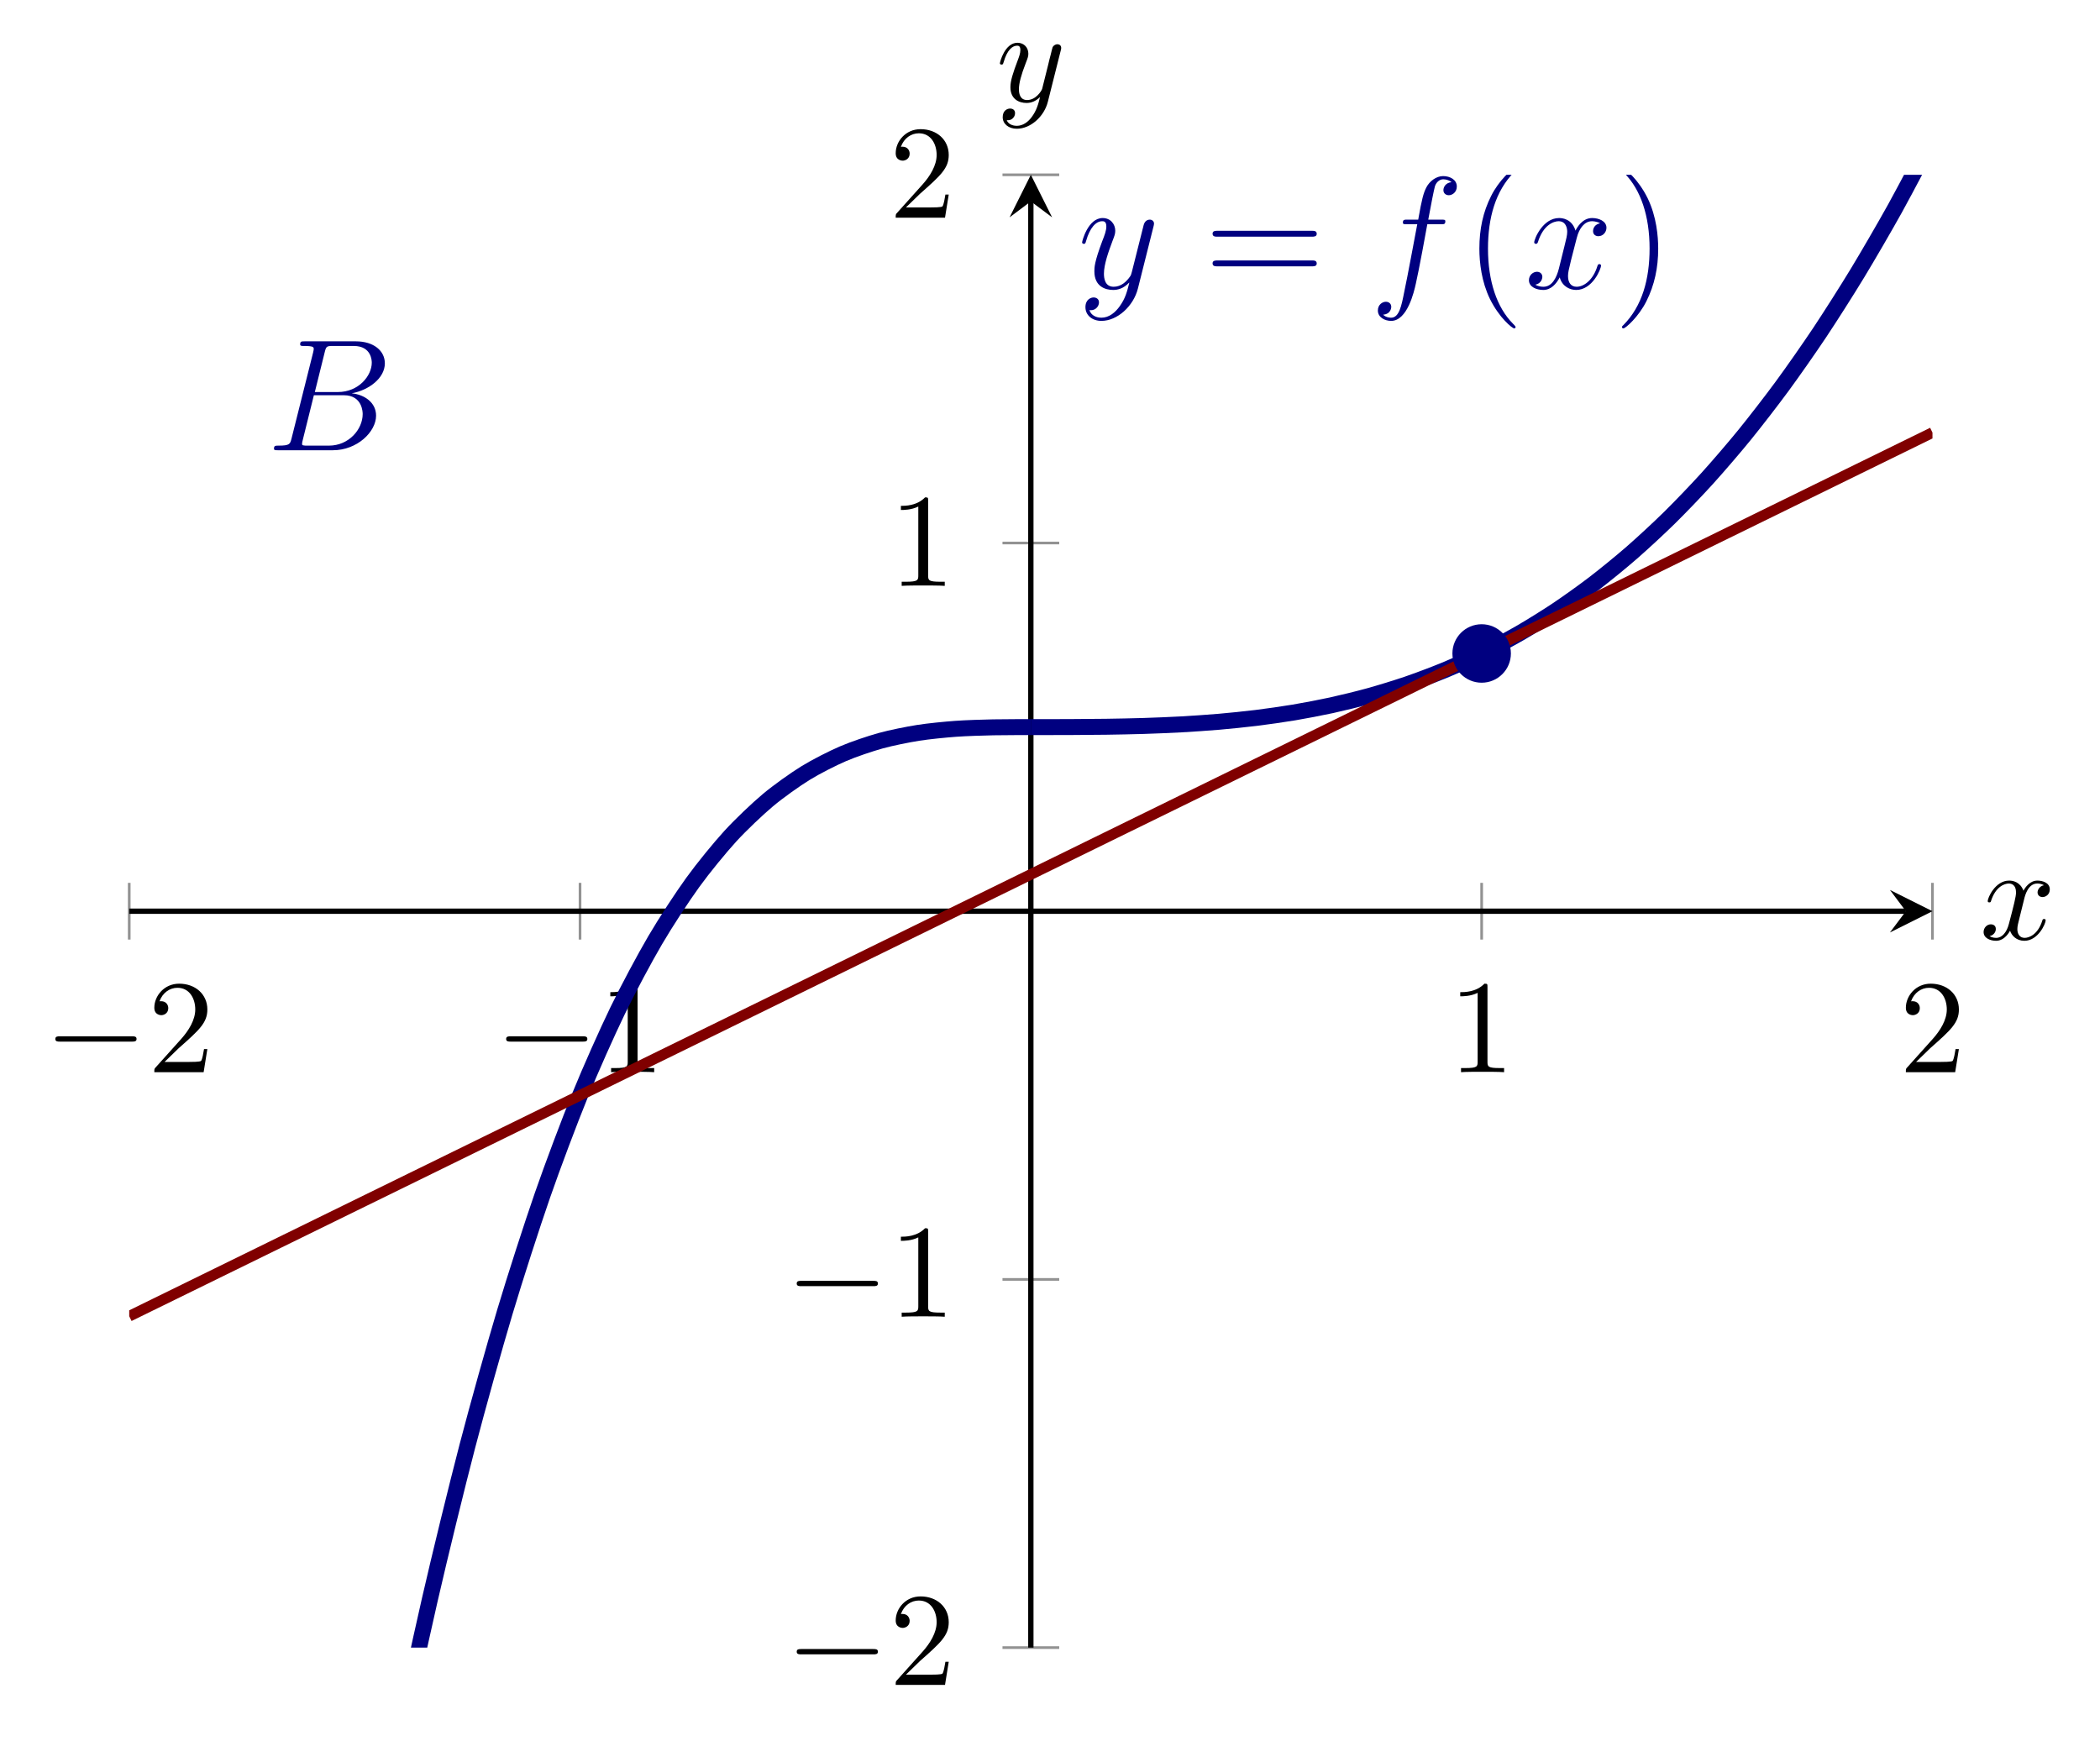
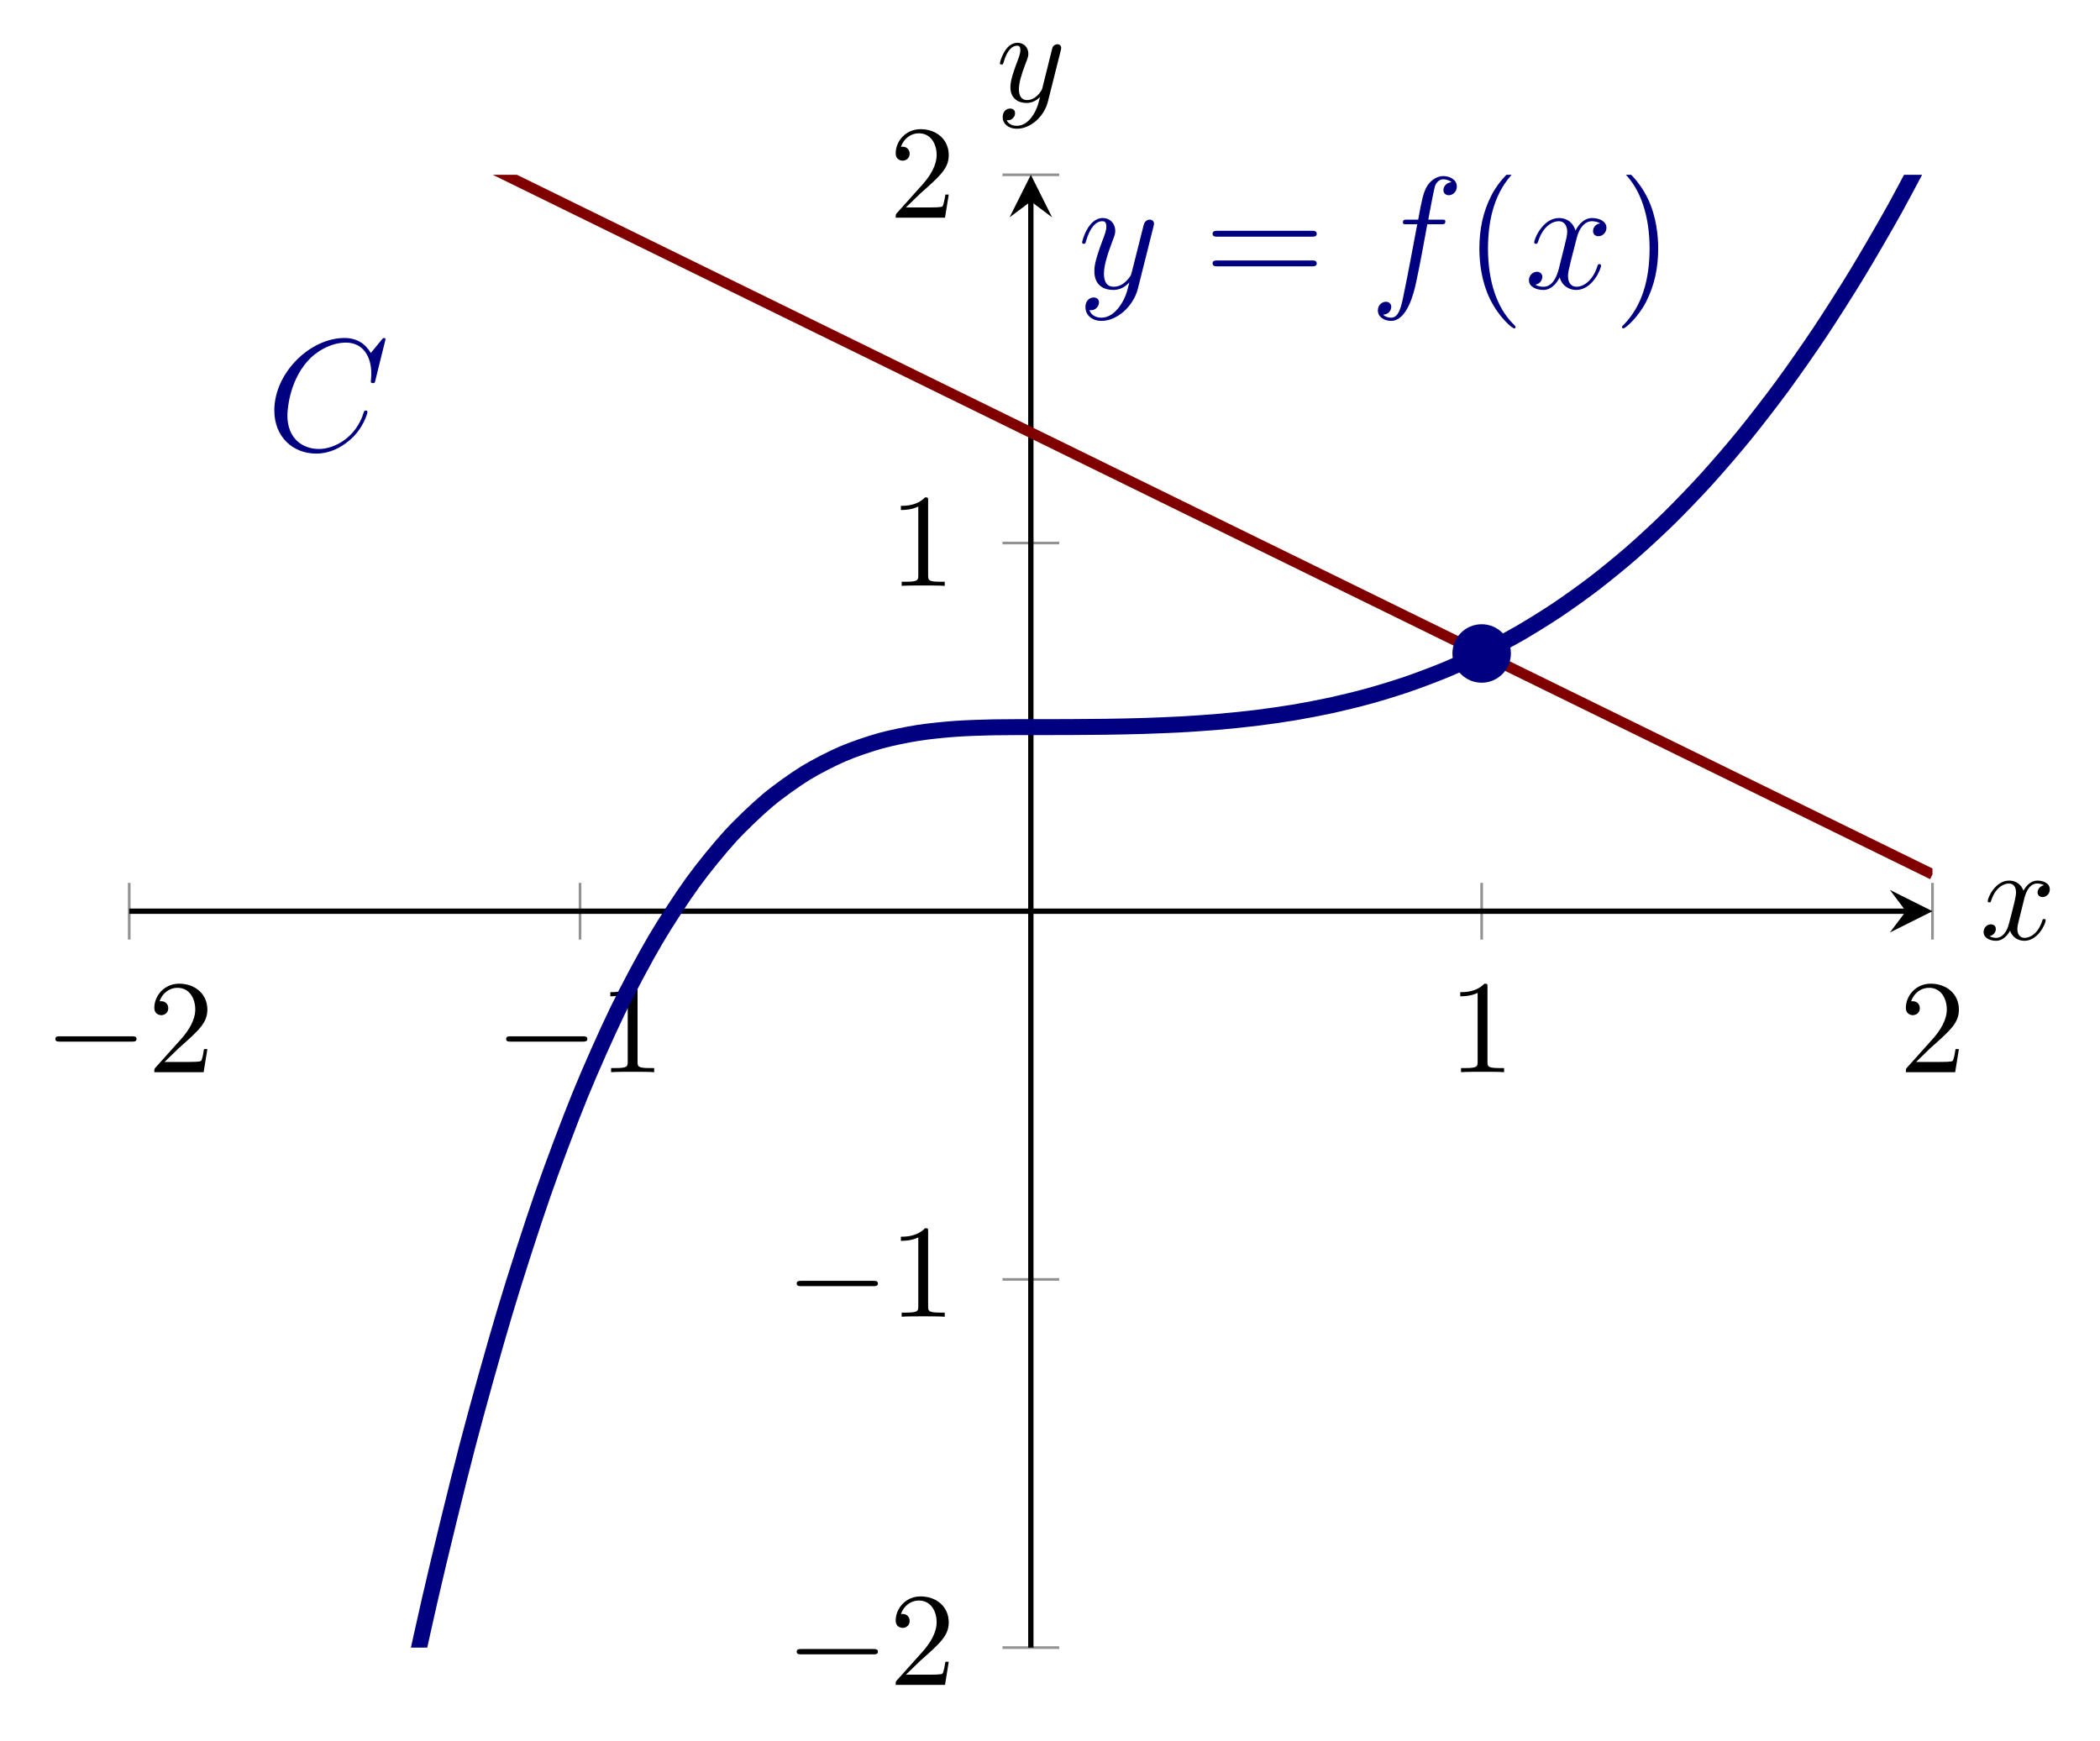
<svg xmlns="http://www.w3.org/2000/svg" xmlns:xlink="http://www.w3.org/1999/xlink" version="1.1" width="157.407pt" height="130.468pt" viewBox="0 0 157.407 130.468">
  <path transform="matrix(1,0,0,-1,9.686,275.341)" stroke-width=".199" stroke-linecap="butt" stroke-miterlimit="10" stroke-linejoin="miter" fill="none" stroke="#929292" d="M 0 204.902 L 0 209.154 M 33.791 204.902 L 33.791 209.154 M 101.373 204.902 L 101.373 209.154 M 135.164 204.902 L 135.164 209.154 " />
  <path transform="matrix(1,0,0,-1,9.686,275.341)" stroke-width=".199" stroke-linecap="butt" stroke-miterlimit="10" stroke-linejoin="miter" fill="none" stroke="#929292" d="M 65.456 151.821 L 69.708 151.821 M 65.456 179.424 L 69.708 179.424 M 65.456 234.632 L 69.708 234.632 M 65.456 262.236 L 69.708 262.236 " />
  <path transform="matrix(1,0,0,-1,9.686,275.341)" stroke-width=".399" stroke-linecap="butt" stroke-miterlimit="10" stroke-linejoin="miter" fill="none" stroke="#000000" d="M 0 207.028 L 133.171 207.028 " />
  <path transform="matrix(1,0,0,-1,142.8573,68.31287)" d="M 1.993 0 L -1.196 1.594 L 0 0 L -1.196 -1.594 " />
  <path transform="matrix(1,0,0,-1,9.686,275.341)" stroke-width=".399" stroke-linecap="butt" stroke-miterlimit="10" stroke-linejoin="miter" fill="none" stroke="#000000" d="M 67.582 151.821 L 67.582 260.243 " />
  <path transform="matrix(0,-1,-1,-0,77.26791,15.09787)" d="M 1.993 0 L -1.196 1.594 L 0 0 L -1.196 -1.594 " />
  <symbol id="font_0_1">
    <path d="M .576 0 C .593 0 .611 0 .611 .02 C .611 .04 .593 .04 .576 .04 L .035 .04 C .018 .04 0 .04 0 .02 C 0 0 .018 0 .035 0 L .576 0 Z " />
  </symbol>
  <use xlink:href="#font_0_1" transform="matrix(9.9626,0,0,-9.9626,4.147896,78.0896)" />
  <symbol id="font_1_2">
    <path d="M .077 .077 L .183 .18 C .339 .318 .399 .372 .399 .472 C .399 .586 .309 .666 .187 .666 C .074 .666 0 .574 0 .485 C 0 .429 .05 .429 .053 .429 C .07 .429 .105 .441 .105 .482 C .105 .508 .087 .534 .052 .534 C .044 .534 .042 .534 .039 .533 C .062 .598 .116 .635 .174 .635 C .265 .635 .308 .554 .308 .472 C .308 .392 .258 .313 .203 .251 L .011 .037 C 0 .026 0 .024 0 0 L .371 0 L .399 .174 L .374 .174 C .369 .144 .362 .1 .352 .085 C .345 .077 .279 .077 .257 .077 L .077 .077 Z " />
  </symbol>
  <use xlink:href="#font_1_2" transform="matrix(9.9626,0,0,-9.9626,11.56713,80.381)" />
  <use xlink:href="#font_0_1" transform="matrix(9.9626,0,0,-9.9626,37.9379,78.0896)" />
  <symbol id="font_1_1">
    <path d="M .205 .64 C .205 .664 .205 .666 .182 .666 C .12 .602 .032 .602 0 .602 L 0 .571 C .02 .571 .079 .571 .131 .597 L .131 .079 C .131 .043 .128 .031 .038 .031 L .006 .031 L .006 0 C .041 .003 .128 .003 .168 .003 C .208 .003 .295 .003 .33 0 L .33 .031 L .298 .031 C .208 .031 .205 .042 .205 .079 L .205 .64 Z " />
  </symbol>
  <use xlink:href="#font_1_1" transform="matrix(9.9626,0,0,-9.9626,45.74668,80.381)" />
  <use xlink:href="#font_1_1" transform="matrix(9.9626,0,0,-9.9626,109.4527,80.381)" />
  <use xlink:href="#font_1_2" transform="matrix(9.9626,0,0,-9.9626,142.8551,80.381)" />
  <use xlink:href="#font_0_1" transform="matrix(9.9626,0,0,-9.9626,59.7179,124.0256)" />
  <use xlink:href="#font_1_2" transform="matrix(9.9626,0,0,-9.9626,67.13813,126.317)" />
  <use xlink:href="#font_0_1" transform="matrix(9.9626,0,0,-9.9626,59.7179,96.42261)" />
  <use xlink:href="#font_1_1" transform="matrix(9.9626,0,0,-9.9626,67.52667,98.71401)" />
  <use xlink:href="#font_1_1" transform="matrix(9.9626,0,0,-9.9626,67.52667,43.92199)" />
  <use xlink:href="#font_1_2" transform="matrix(9.9626,0,0,-9.9626,67.13813,16.319)" />
  <clipPath id="cp2">
    <path transform="matrix(1,0,0,-1,9.686,275.341)" d="M 0 151.821 L 135.164 151.821 L 135.164 262.236 L 0 262.236 Z " />
  </clipPath>
  <g clip-path="url(#cp2)">
    <path transform="matrix(1,0,0,-1,9.686,275.341)" stroke-width="1.196" stroke-linecap="butt" stroke-miterlimit="10" stroke-linejoin="miter" fill="none" stroke="#000080" d="M 0 0 C 0 0 2.034 19.43 2.816 26.469 C 3.597 33.509 4.85 44.294 5.632 50.734 C 6.413 57.175 7.666 67.022 8.448 72.891 C 9.229 78.76 10.482 87.711 11.264 93.034 C 12.045 98.358 13.298 106.456 14.079 111.261 C 14.861 116.067 16.114 123.354 16.895 127.667 C 17.677 131.98 18.93 138.5 19.711 142.347 C 20.493 146.195 21.746 151.99 22.527 155.399 C 23.309 158.807 24.562 163.919 25.343 166.916 C 26.124 169.913 27.378 174.385 28.159 176.996 C 28.94 179.607 30.194 183.482 30.975 185.734 C 31.756 187.986 33.009 191.306 33.791 193.226 C 34.572 195.145 35.825 197.954 36.607 199.568 C 37.388 201.181 38.641 203.521 39.423 204.855 C 40.204 206.19 41.457 208.103 42.239 209.184 C 43.02 210.266 44.273 211.795 45.054 212.651 C 45.836 213.506 47.089 214.695 47.87 215.351 C 48.652 216.007 49.905 216.896 50.686 217.379 C 51.468 217.863 52.721 218.496 53.502 218.833 C 54.284 219.17 55.537 219.59 56.318 219.808 C 57.099 220.025 58.353 220.275 59.134 220.399 C 59.915 220.523 61.168 220.645 61.95 220.702 C 62.731 220.76 63.984 220.796 64.766 220.814 C 65.547 220.832 67.582 220.83 67.582 220.83 " />
    <path transform="matrix(1,0,0,-1,9.686,275.341)" stroke-width="1.196" stroke-linecap="butt" stroke-miterlimit="10" stroke-linejoin="miter" fill="none" stroke="#000080" d="M 67.582 220.83 C 67.582 220.83 69.616 220.83 70.398 220.833 C 71.179 220.837 72.432 220.844 73.214 220.856 C 73.995 220.867 75.248 220.891 76.03 220.916 C 76.811 220.941 78.064 220.991 78.846 221.034 C 79.627 221.078 80.88 221.162 81.661 221.229 C 82.443 221.297 83.696 221.423 84.477 221.52 C 85.259 221.617 86.512 221.795 87.293 221.926 C 88.075 222.057 89.328 222.295 90.109 222.466 C 90.891 222.637 92.144 222.943 92.925 223.159 C 93.706 223.375 94.96 223.758 95.741 224.025 C 96.522 224.292 97.775 224.76 98.557 225.082 C 99.338 225.405 100.591 225.967 101.373 226.351 C 102.154 226.735 103.407 227.399 104.189 227.849 C 104.97 228.299 106.223 229.074 107.005 229.597 C 107.786 230.119 109.039 231.013 109.82 231.613 C 110.602 232.212 111.855 233.234 112.636 233.916 C 113.418 234.598 114.671 235.757 115.452 236.526 C 116.234 237.296 117.487 238.6 118.268 239.462 C 119.05 240.325 120.303 241.782 121.084 242.743 C 121.865 243.704 123.119 245.324 123.9 246.389 C 124.681 247.453 125.934 249.244 126.716 250.417 C 127.497 251.591 128.75 253.56 129.532 254.849 C 130.313 256.137 131.566 258.294 132.348 259.702 C 133.129 261.109 135.164 264.995 135.164 264.995 " />
-     <path transform="matrix(1,0,0,-1,9.686,275.341)" stroke-width=".797" stroke-linecap="butt" stroke-miterlimit="10" stroke-linejoin="miter" fill="none" stroke="#800000" d="M 0 176.664 L 5.632 179.424 L 11.264 182.185 L 16.895 184.945 L 22.527 187.705 L 28.159 190.466 L 33.791 193.226 L 39.423 195.987 L 45.054 198.747 L 50.686 201.507 L 56.318 204.268 L 61.95 207.028 L 67.582 209.788 L 73.213 212.549 L 78.845 215.309 L 84.477 218.069 L 90.109 220.83 L 95.741 223.59 L 101.372 226.351 L 107.004 229.111 L 112.636 231.871 L 118.268 234.632 L 123.9 237.392 L 129.531 240.152 L 135.163 242.913 " />
+     <path transform="matrix(1,0,0,-1,9.686,275.341)" stroke-width=".797" stroke-linecap="butt" stroke-miterlimit="10" stroke-linejoin="miter" fill="none" stroke="#800000" d="M 0 276.038 L 5.632 273.277 L 11.264 270.517 L 16.895 267.756 L 22.527 264.996 L 28.159 262.236 L 33.791 259.475 L 39.423 256.715 L 45.054 253.955 L 50.686 251.194 L 56.318 248.434 L 61.95 245.674 L 67.582 242.913 L 73.213 240.153 L 78.845 237.392 L 84.477 234.632 L 90.109 231.872 L 95.741 229.111 L 101.372 226.351 L 107.004 223.591 L 112.636 220.83 L 118.268 218.07 L 123.9 215.31 L 129.531 212.549 L 135.163 209.789 " />
    <symbol id="font_3_1">
-       <path d="M .318 .615 C .327 .652 .331 .654 .37 .654 L .5 .654 C .613 .654 .613 .558 .613 .549 C .613 .468 .532 .365 .4 .365 L .256 .365 L .318 .615 M .487 .357 C .596 .377 .695 .453 .695 .545 C .695 .623 .626 .683 .513 .683 L .192 .683 C .173 .683 .164 .683 .164 .664 C .164 .654 .173 .654 .188 .654 C .249 .654 .249 .646 .249 .635 C .249 .633 .249 .627 .245 .612 L .11 .074 C .101 .039 .099 .029 .029 .029 C .01 .029 0 .029 0 .011 C 0 0 .006 0 .026 0 L .369 0 C .522 0 .64 .116 .64 .217 C .64 .299 .568 .349 .487 .357 M .345 .029 L .21 .029 C .196 .029 .194 .029 .188 .03 C .177 .031 .176 .033 .176 .041 C .176 .048 .178 .054 .18 .063 L .25 .345 L .438 .345 C .556 .345 .556 .235 .556 .227 C .556 .131 .469 .029 .345 .029 Z " />
+       <path d="M .697 .716 C .697 .725 .69 .725 .688 .725 C .686 .725 .682 .725 .674 .715 L .605 .631 C .57 .691 .515 .725 .44 .725 C .224 .725 0 .506 0 .271 C 0 .104 .117 0 .263 0 C .343 0 .413 .034 .471 .083 C .558 .156 .584 .253 .584 .261 C .584 .27 .576 .27 .573 .27 C .564 .27 .563 .264 .561 .26 C .515 .104 .38 .029 .28 .029 C .174 .029 .082 .097 .082 .239 C .082 .271 .092 .445 .205 .576 C .26 .64 .354 .696 .449 .696 C .559 .696 .608 .605 .608 .503 C .608 .477 .605 .455 .605 .451 C .605 .442 .615 .442 .618 .442 C .629 .442 .63 .443 .634 .461 L .697 .716 Z " />
    </symbol>
-     <use xlink:href="#font_3_1" transform="matrix(11.9552,0,0,-11.9552,20.53785,33.75501)" fill="#000080" />
+     <use xlink:href="#font_3_1" transform="matrix(11.9552,0,0,-11.9552,20.56176,34.00607)" fill="#000080" />
    <symbol id="font_3_4">
      <path d="M .236 .092 C .209 .054 .17 .02 .121 .02 C .109 .02 .061 .022 .046 .068 C .049 .067 .054 .067 .056 .067 C .086 .067 .106 .093 .106 .116 C .106 .139 .087 .147 .072 .147 C .056 .147 .021 .135 .021 .086 C .021 .035 .064 0 .121 0 C .221 0 .322 .092 .35 .203 L .448 .593 C .449 .598 .451 .604 .451 .61 C .451 .625 .439 .635 .424 .635 C .415 .635 .394 .631 .386 .601 L .312 .307 C .307 .289 .307 .287 .299 .276 C .279 .248 .246 .214 .198 .214 C .142 .214 .137 .269 .137 .296 C .137 .353 .164 .43 .191 .502 C .202 .531 .208 .545 .208 .565 C .208 .607 .178 .645 .129 .645 C .037 .645 0 .5 0 .492 C 0 .488 .004 .483 .011 .483 C .02 .483 .021 .487 .025 .501 C .049 .585 .087 .625 .126 .625 C .135 .625 .152 .625 .152 .592 C .152 .566 .141 .537 .126 .499 C .077 .368 .077 .335 .077 .311 C .077 .216 .145 .194 .195 .194 C .224 .194 .26 .203 .295 .24 L .296 .239 C .281 .18 .271 .141 .236 .092 Z " />
    </symbol>
    <use xlink:href="#font_3_4" transform="matrix(11.9552,0,0,-11.9552,81.10879,24.05685)" fill="#000080" />
    <symbol id="font_4_3">
      <path d="M .621 .186 C .635 .186 .653 .186 .653 .204 C .653 .223 .636 .223 .621 .223 L .032 .223 C .018 .223 0 .223 0 .205 C 0 .186 .017 .186 .032 .186 L .621 .186 M .621 0 C .635 0 .653 0 .653 .018 C .653 .037 .636 .037 .621 .037 L .032 .037 C .018 .037 0 .037 0 .019 C 0 0 .017 0 .032 0 L .621 0 Z " />
    </symbol>
    <use xlink:href="#font_4_3" transform="matrix(11.9552,0,0,-11.9552,90.88958,19.96817)" fill="#000080" />
    <symbol id="font_3_2">
      <path d="M .395 .606 C .415 .606 .423 .606 .423 .625 C .423 .635 .415 .635 .397 .635 L .316 .635 C .335 .738 .349 .809 .357 .841 C .363 .865 .384 .888 .41 .888 C .431 .888 .452 .879 .462 .87 C .423 .866 .411 .837 .411 .82 C .411 .8 .426 .788 .445 .788 C .465 .788 .495 .805 .495 .843 C .495 .885 .453 .908 .409 .908 C .366 .908 .324 .876 .304 .837 C .286 .802 .276 .766 .253 .635 L .186 .635 C .167 .635 .157 .635 .157 .617 C .157 .606 .163 .606 .183 .606 L .247 .606 C .229 .513 .188 .287 .165 .18 C .148 .093 .133 .02 .083 .02 C .08 .02 .051 .02 .033 .039 C .084 .043 .084 .087 .084 .088 C .084 .108 .069 .12 .05 .12 C .03 .12 0 .103 0 .065 C 0 .022 .044 0 .083 0 C .185 0 .227 .183 .238 .233 C .256 .31 .305 .576 .31 .606 L .395 .606 Z " />
    </symbol>
    <use xlink:href="#font_3_2" transform="matrix(11.9552,0,0,-11.9552,103.2787,24.05685)" fill="#000080" />
    <symbol id="font_4_1">
      <path d="M .227 .008 C .227 .011 .227 .013 .21 .03 C .11 .131 .054 .296 .054 .5 C .054 .694 .101 .861 .217 .979 C .227 .988 .227 .99 .227 .993 C .227 .999 .222 1.001 .218 1.001 C .205 1.001 .123 .929 .074 .831 C .023 .73 0 .623 0 .5 C 0 .411 .014 .292 .066 .185 C .125 .065 .207 0 .218 0 C .222 0 .227 .002 .227 .008 Z " />
    </symbol>
    <use xlink:href="#font_4_1" transform="matrix(11.9552,0,0,-11.9552,110.8876,24.61874)" fill="#000080" />
    <symbol id="font_3_3">
      <path d="M .446 .418 C .414 .412 .402 .388 .402 .369 C .402 .345 .421 .337 .435 .337 C .465 .337 .486 .363 .486 .39 C .486 .432 .438 .451 .396 .451 C .335 .451 .301 .391 .292 .372 C .269 .447 .207 .451 .189 .451 C .087 .451 .033 .32 .033 .298 C .033 .294 .037 .289 .044 .289 C .052 .289 .054 .295 .056 .299 C .09 .41 .157 .431 .186 .431 C .231 .431 .24 .389 .24 .365 C .24 .343 .234 .32 .222 .272 L .188 .135 C .173 .075 .144 .02 .091 .02 C .086 .02 .061 .02 .04 .033 C .076 .04 .084 .07 .084 .082 C .084 .102 .069 .114 .05 .114 C .026 .114 0 .093 0 .061 C 0 .019 .047 0 .09 0 C .138 0 .172 .038 .193 .079 C .209 .02 .259 0 .296 0 C .398 0 .452 .131 .452 .153 C .452 .158 .448 .162 .442 .162 C .433 .162 .432 .157 .429 .149 C .402 .061 .344 .02 .299 .02 C .264 .02 .245 .046 .245 .087 C .245 .109 .249 .125 .265 .191 L .3 .327 C .315 .387 .349 .431 .395 .431 C .397 .431 .425 .431 .446 .418 Z " />
    </symbol>
    <use xlink:href="#font_3_3" transform="matrix(11.9552,0,0,-11.9552,114.6027,21.73754)" fill="#000080" />
    <symbol id="font_4_2">
      <path d="M .227 .5 C .227 .576 .217 .7 .161 .816 C .102 .936 .02 1.001 .009 1.001 C .005 1.001 0 .999 0 .993 C 0 .99 0 .988 .017 .971 C .117 .87 .173 .705 .173 .501 C .173 .307 .126 .14 .01 .022 C 0 .013 0 .011 0 .008 C 0 .002 .005 0 .009 0 C .022 0 .104 .072 .153 .17 C .204 .272 .227 .38 .227 .5 Z " />
    </symbol>
    <use xlink:href="#font_4_2" transform="matrix(11.9552,0,0,-11.9552,121.5775,24.61874)" fill="#000080" />
  </g>
  <path transform="matrix(1,0,0,-1,9.686,275.341)" d="M 103.365 226.351 C 103.365 227.451 102.473 228.343 101.373 228.343 C 100.272 228.343 99.38 227.451 99.38 226.351 C 99.38 225.25 100.272 224.358 101.373 224.358 C 102.473 224.358 103.365 225.25 103.365 226.351 Z M 101.373 226.351 " fill="#000080" />
  <path transform="matrix(1,0,0,-1,9.686,275.341)" stroke-width=".399" stroke-linecap="butt" stroke-miterlimit="10" stroke-linejoin="miter" fill="none" stroke="#000080" d="M 103.365 226.351 C 103.365 227.451 102.473 228.343 101.373 228.343 C 100.272 228.343 99.38 227.451 99.38 226.351 C 99.38 225.25 100.272 224.358 101.373 224.358 C 102.473 224.358 103.365 225.25 103.365 226.351 Z M 101.373 226.351 " />
  <symbol id="font_5_1">
    <path d="M .305 .313 C .311 .339 .334 .431 .404 .431 C .409 .431 .433 .431 .454 .418 C .426 .413 .406 .388 .406 .364 C .406 .348 .417 .329 .444 .329 C .466 .329 .498 .347 .498 .387 C .498 .439 .439 .453 .405 .453 C .347 .453 .312 .4 .3 .377 C .275 .443 .221 .453 .192 .453 C .088 .453 .031 .324 .031 .299 C .031 .289 .041 .289 .043 .289 C .051 .289 .054 .291 .056 .3 C .09 .406 .156 .431 .19 .431 C .209 .431 .244 .422 .244 .364 C .244 .333 .227 .266 .19 .126 C .174 .064 .139 .022 .095 .022 C .089 .022 .066 .022 .045 .035 C .07 .04 .092 .061 .092 .089 C .092 .116 .07 .124 .055 .124 C .025 .124 0 .098 0 .066 C 0 .02 .05 0 .094 0 C .16 0 .196 .07 .199 .076 C .211 .039 .247 0 .307 0 C .41 0 .467 .129 .467 .154 C .467 .164 .458 .164 .455 .164 C .446 .164 .444 .16 .442 .153 C .409 .046 .341 .022 .309 .022 C .27 .022 .254 .054 .254 .088 C .254 .11 .26 .132 .271 .176 L .305 .313 Z " />
  </symbol>
  <use xlink:href="#font_5_1" transform="matrix(9.9626,0,0,-9.9626,148.6819,70.5306)" />
  <symbol id="font_5_2">
    <path d="M .457 .586 C .461 .6 .461 .602 .461 .609 C .461 .627 .447 .636 .432 .636 C .422 .636 .406 .63 .397 .615 C .395 .61 .387 .579 .383 .561 C .376 .535 .369 .508 .363 .481 L .318 .301 C .314 .286 .271 .216 .205 .216 C .154 .216 .143 .26 .143 .297 C .143 .343 .16 .405 .194 .493 C .21 .534 .214 .545 .214 .565 C .214 .61 .182 .647 .132 .647 C .037 .647 0 .502 0 .493 C 0 .483 .01 .483 .012 .483 C .022 .483 .023 .485 .028 .501 C .055 .595 .095 .625 .129 .625 C .137 .625 .154 .625 .154 .593 C .154 .568 .144 .542 .137 .523 C .097 .417 .079 .36 .079 .313 C .079 .224 .142 .194 .201 .194 C .24 .194 .274 .211 .302 .239 C .289 .187 .277 .138 .237 .085 C .211 .051 .173 .022 .127 .022 C .113 .022 .068 .025 .051 .064 C .067 .064 .08 .064 .094 .076 C .104 .085 .114 .098 .114 .117 C .114 .148 .087 .152 .077 .152 C .054 .152 .021 .136 .021 .087 C .021 .037 .065 0 .127 0 C .23 0 .333 .091 .361 .204 L .457 .586 Z " />
  </symbol>
  <use xlink:href="#font_5_2" transform="matrix(9.9626,0,0,-9.9626,74.94891,9.652349)" />
</svg>
